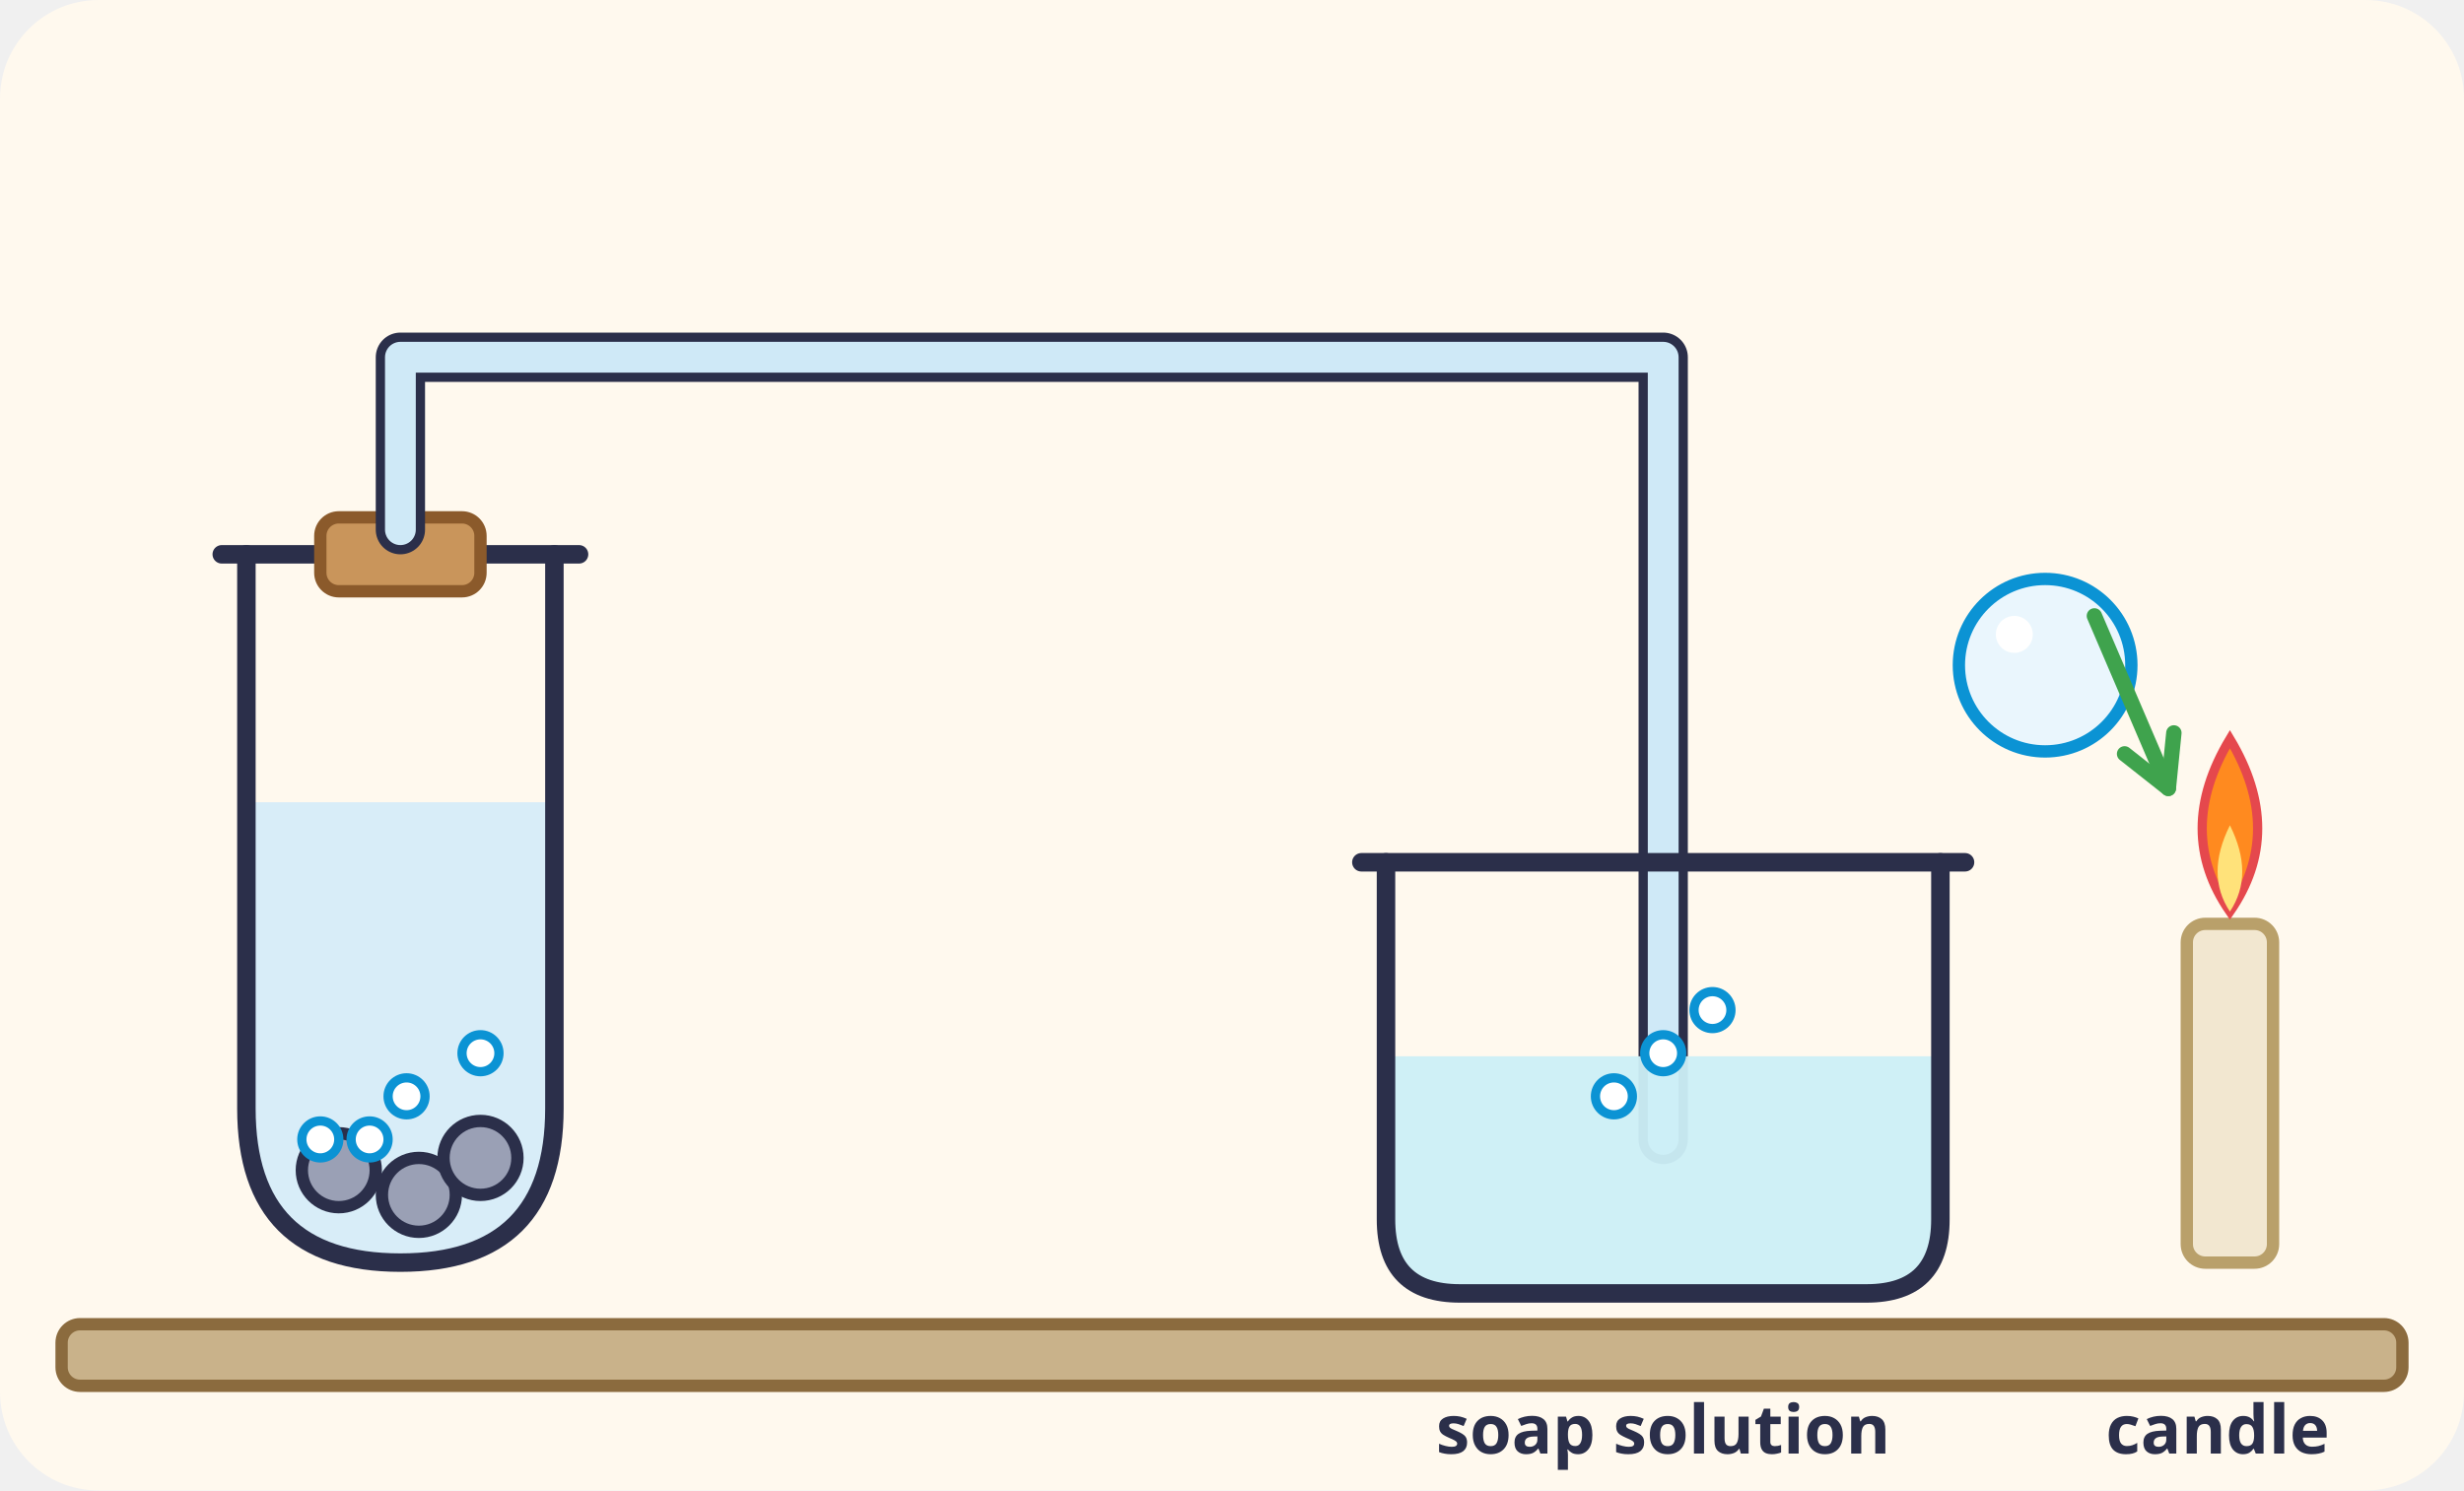
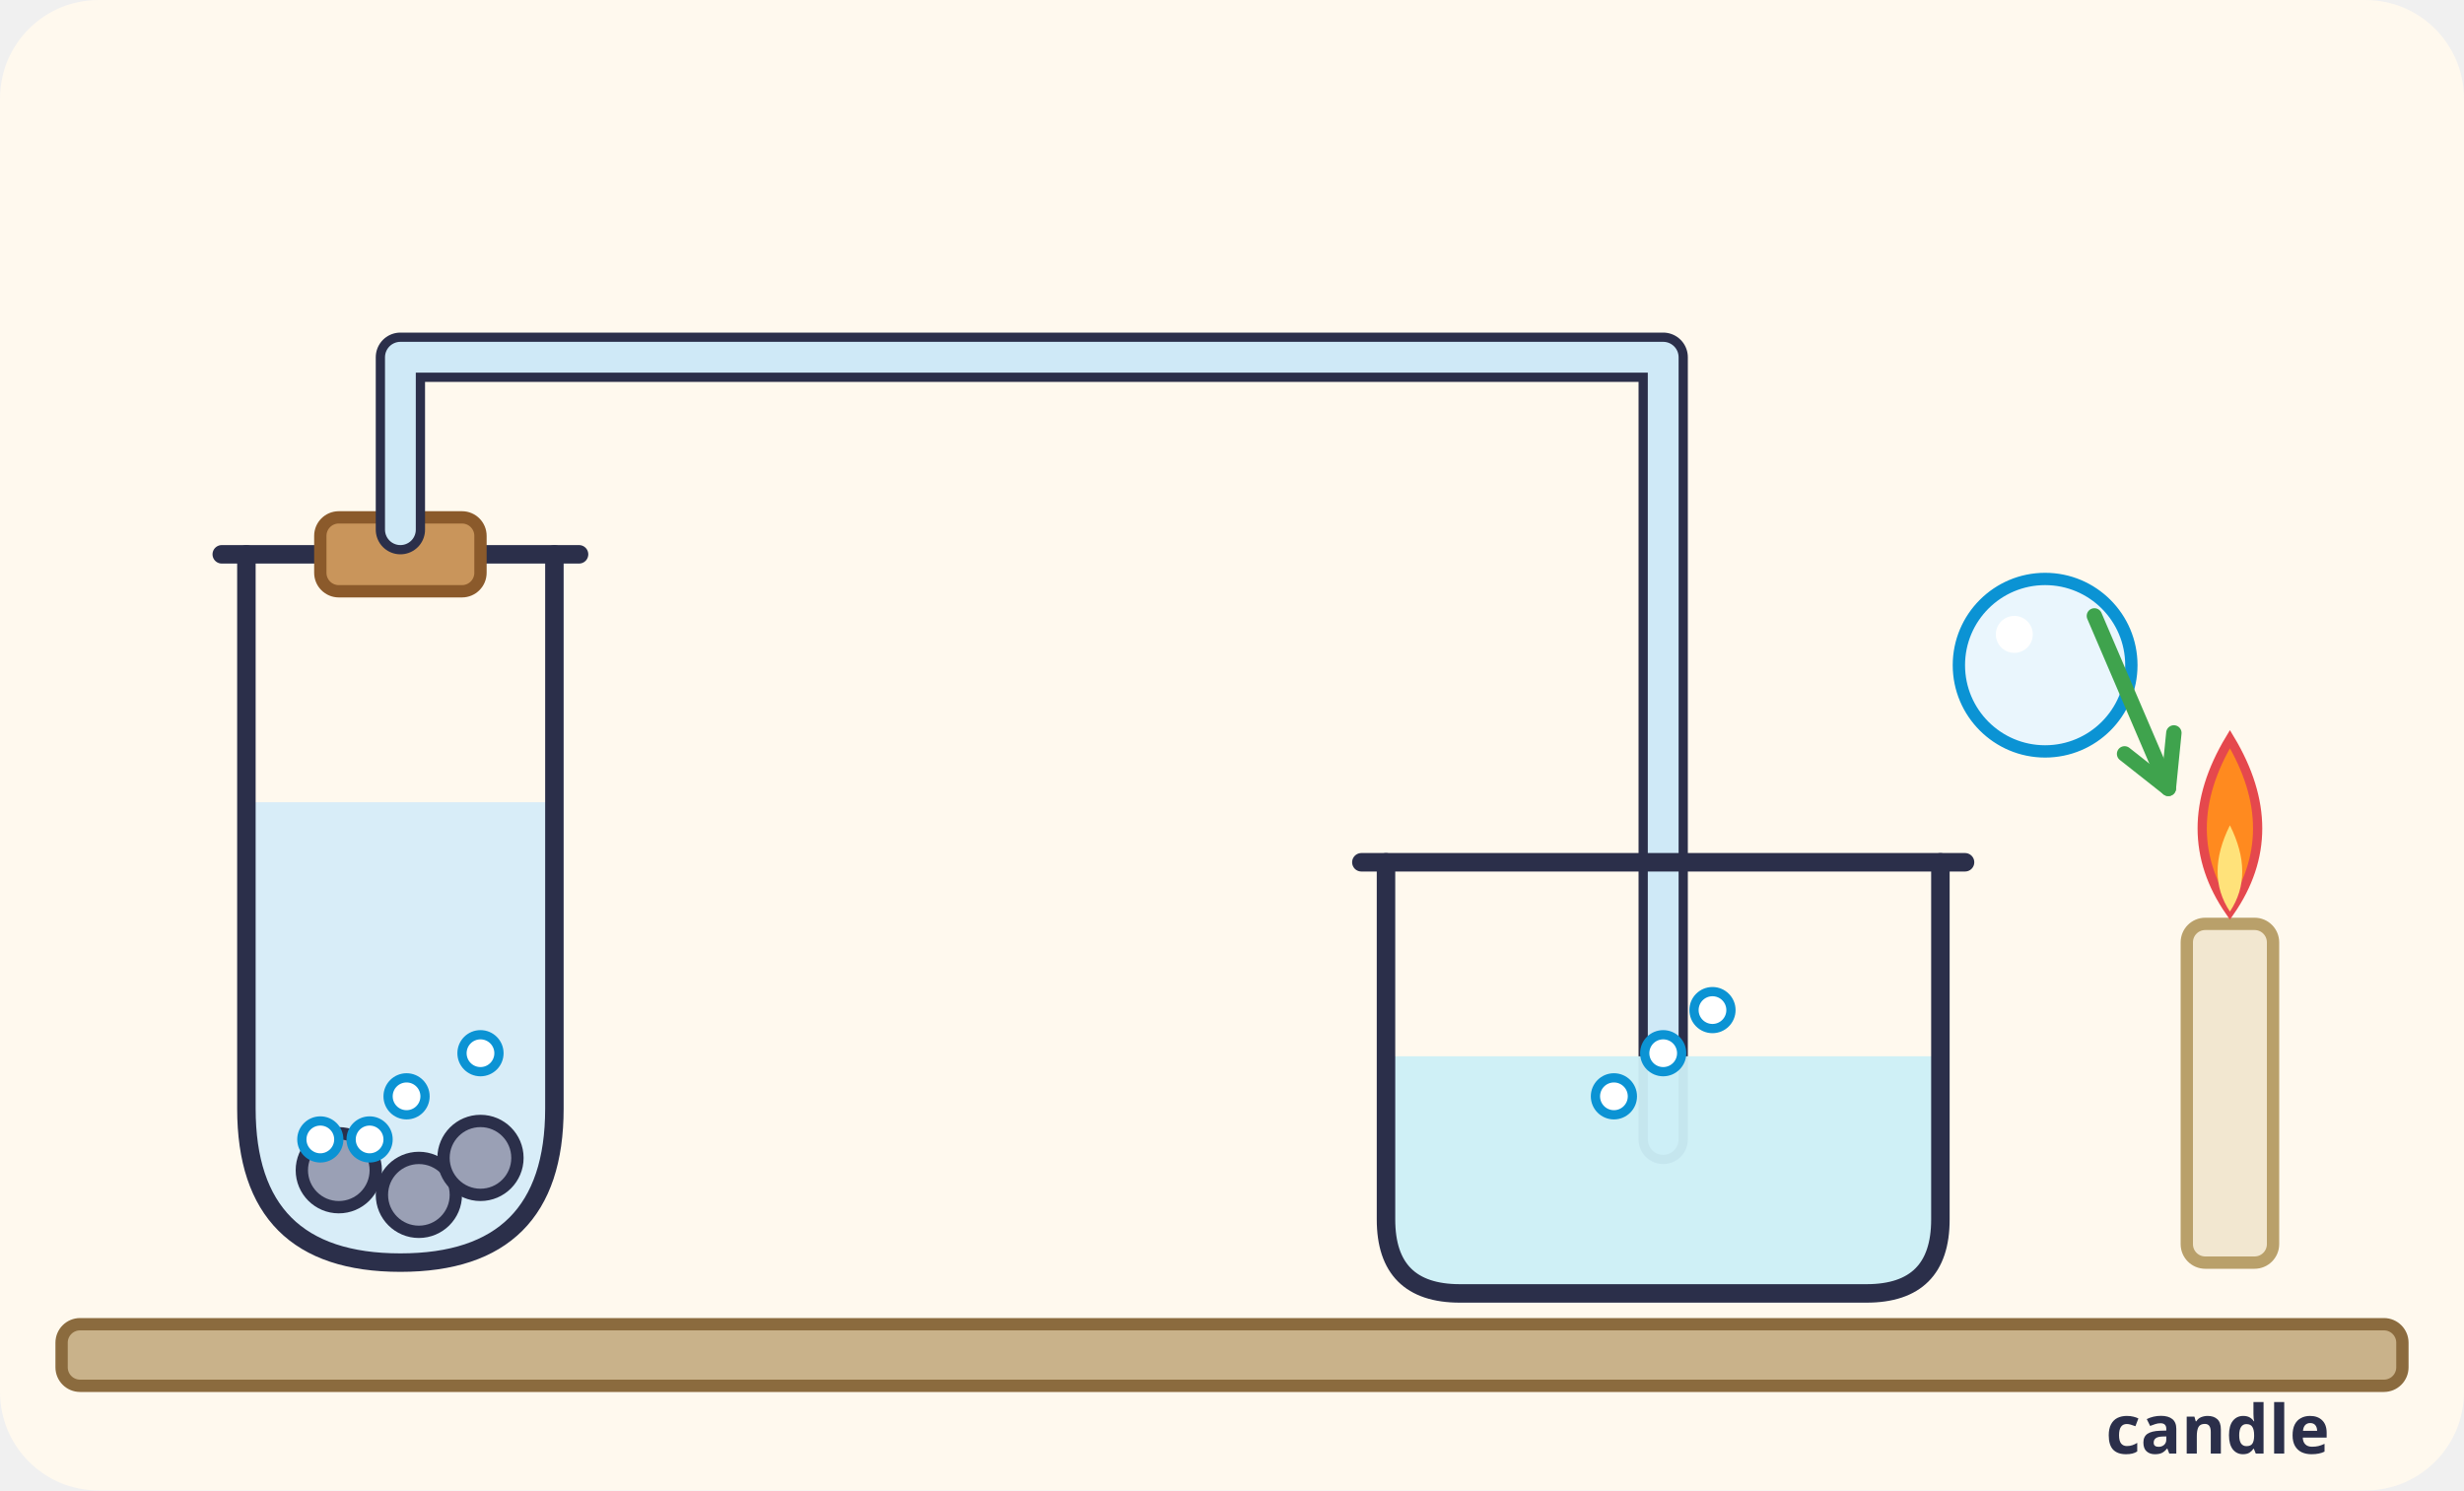
<svg xmlns="http://www.w3.org/2000/svg" viewBox="0 0 400 242" role="img">
  <style>.bub{animation:bub 2.2s linear infinite;transform-box:fill-box}@keyframes bub{0%{transform:translateY(0);opacity:0}15%{opacity:1}100%{transform:translateY(var(--rise,-40px));opacity:0}}
.fl{animation:fl .5s ease-in-out infinite alternate;transform-box:fill-box;transform-origin:50% 100%}@keyframes fl{from{transform:scaleY(.85)}to{transform:scaleY(1.12)}}
.dr{animation:dr 1.6s ease-in infinite;transform-box:fill-box}@keyframes dr{0%{transform:translateY(0);opacity:1}80%{opacity:1}100%{transform:translateY(var(--fall,30px));opacity:0}}
.pu{animation:pu 2s ease-in-out infinite;transform-box:fill-box;transform-origin:50% 50%}@keyframes pu{0%,100%{transform:scale(1)}50%{transform:scale(1.12)}}
.gl{animation:gl 1.4s ease-in-out infinite alternate}@keyframes gl{from{opacity:.35}to{opacity:.9}}
.dft{animation:dft 3s ease-in-out infinite alternate;transform-box:fill-box}@keyframes dft{from{transform:translate(0,0)}to{transform:translate(var(--dx,6px),var(--dy,-6px))}}
@media (prefers-reduced-motion: reduce){*{animation:none!important}}</style>
  <rect width="100%" height="100%" rx="16" fill="#FFF9EE" />
  <rect x="10" y="215" width="380" height="10" rx="3" fill="#C9B28A" stroke="#8B6B3E" stroke-width="2" />
  <path d="M40,130.25 L40,180.0 Q40,205 65.0,205 L65.0,205 Q90,205 90,180.0 L90,130.25 Z" fill="#D6ECF9" opacity=".95" class="" />
  <path d="M40,90 L40,180.0 Q40,205 65.0,205 L65.0,205 Q90,205 90,180.0 L90,90" fill="none" fill-opacity="1" stroke="#2B2F4A" stroke-width="3" stroke-linecap="round" stroke-linejoin="round" />
  <line x1="36" y1="90" x2="94" y2="90" stroke="#2B2F4A" stroke-width="3" stroke-linecap="round" />
  <circle cx="55" cy="190" r="6" fill="#9AA0B5" stroke="#2B2F4A" stroke-width="2" />
  <circle cx="68" cy="194" r="6" fill="#9AA0B5" stroke="#2B2F4A" stroke-width="2" />
  <circle cx="78" cy="188" r="6" fill="#9AA0B5" stroke="#2B2F4A" stroke-width="2" />
  <circle class="bub" cx="52" cy="185" r="3" fill="#fff" stroke="#0B93D4" stroke-width="1.5" style="--rise:-60px;animation-duration:2.2s;animation-delay:-0.00s" />
  <circle class="bub" cx="66" cy="178" r="3" fill="#fff" stroke="#0B93D4" stroke-width="1.5" style="--rise:-60px;animation-duration:2.2s;animation-delay:-0.55s" />
  <circle class="bub" cx="78" cy="171" r="3" fill="#fff" stroke="#0B93D4" stroke-width="1.5" style="--rise:-60px;animation-duration:2.2s;animation-delay:-1.10s" />
  <circle class="bub" cx="60" cy="185" r="3" fill="#fff" stroke="#0B93D4" stroke-width="1.5" style="--rise:-60px;animation-duration:2.2s;animation-delay:-1.65s" />
  <rect x="52" y="84" width="26" height="12" rx="3" fill="#C9955B" stroke="#8B5A2B" stroke-width="2" />
  <path d="M65,86 L65,58 L270,58 L270,185" fill="none" stroke="#2B2F4A" stroke-width="8" stroke-linecap="round" stroke-linejoin="round" />
  <path d="M65,86 L65,58 L270,58 L270,185" fill="none" stroke="#CFE9F7" stroke-width="5" stroke-linecap="round" stroke-linejoin="round" />
  <path d="M225,171.5 L225,198 Q225,210 237,210 L303,210 Q315,210 315,198 L315,171.5 Z" fill="#CDEFF7" opacity=".95" class="" />
  <path d="M225,140 L225,198 Q225,210 237,210 L303,210 Q315,210 315,198 L315,140" fill="none" fill-opacity="1" stroke="#2B2F4A" stroke-width="3" stroke-linecap="round" stroke-linejoin="round" />
  <line x1="221" y1="140" x2="319" y2="140" stroke="#2B2F4A" stroke-width="3" stroke-linecap="round" />
  <circle class="bub" cx="262" cy="178" r="3" fill="#fff" stroke="#0B93D4" stroke-width="1.5" style="--rise:-22px;animation-duration:2.2s;animation-delay:-0.00s" />
  <circle class="bub" cx="270" cy="171" r="3" fill="#fff" stroke="#0B93D4" stroke-width="1.5" style="--rise:-22px;animation-duration:2.2s;animation-delay:-0.73s" />
  <circle class="bub" cx="278" cy="164" r="3" fill="#fff" stroke="#0B93D4" stroke-width="1.5" style="--rise:-22px;animation-duration:2.2s;animation-delay:-1.47s" />
  <circle cx="332" cy="108" r="14" fill="#EAF6FD" stroke="#0B93D4" stroke-width="2" />
  <circle cx="327" cy="103" r="3" fill="#fff" stroke="none" stroke-width="2" />
  <rect x="355" y="150" width="14" height="55" rx="3" fill="#F2E7D0" stroke="#B9A06A" stroke-width="2" />
  <g class="fl">
    <path d="M362,148 q9,-13 0,-28 q-9,15 0,28Z" fill="#FF8A1F" stroke="#E5484D" stroke-width="1.5" />
    <path d="M362,148 q4,-6 0,-14 q-4,8 0,14Z" fill="#FFE27A" />
  </g>
  <text x="360" y="236" font-family="sans-serif" font-size="11" font-weight="700" fill="#2B2F4A" text-anchor="middle">candle</text>
-   <text x="270" y="236" font-family="sans-serif" font-size="11" font-weight="700" fill="#2B2F4A" text-anchor="middle">soap solution</text>
  <line x1="340" y1="100" x2="352" y2="128" stroke="#3FA34D" stroke-width="2.5" stroke-linecap="round" />
  <path d="M344.9,122.4 L352,128 L352.9,119.0" fill="none" stroke="#3FA34D" stroke-width="2.5" stroke-linecap="round" stroke-linejoin="round" />
</svg>
